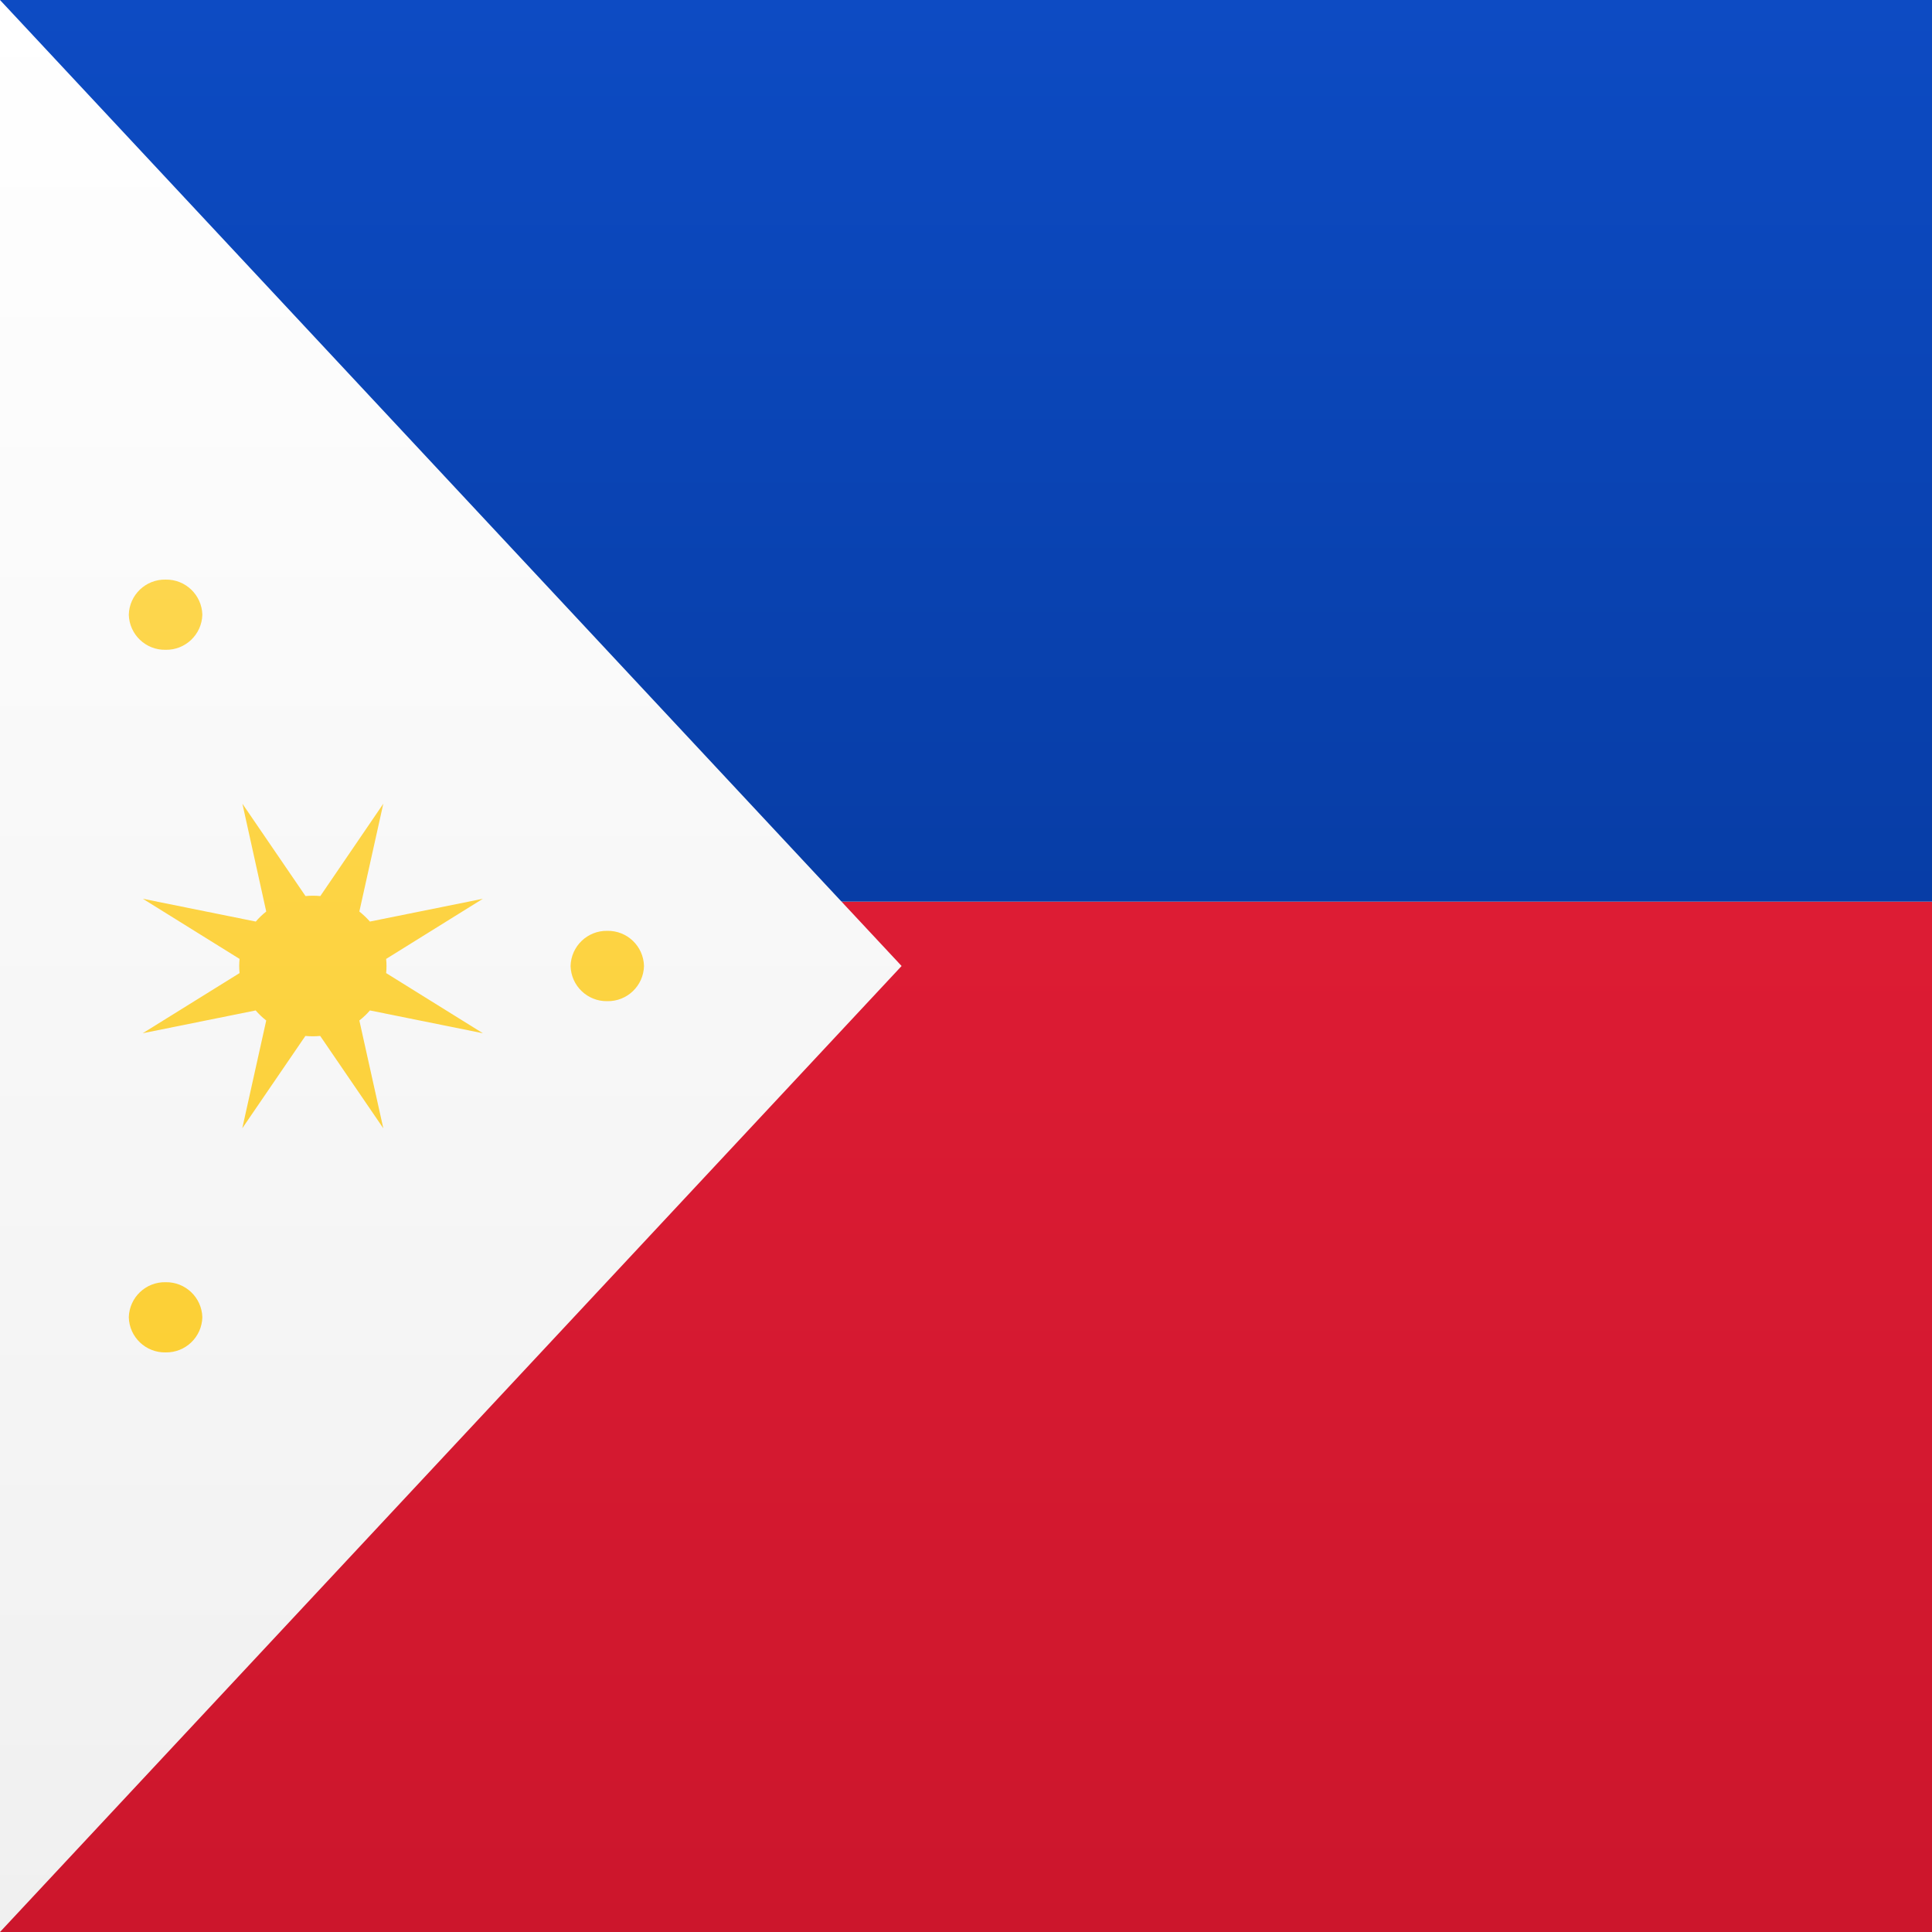
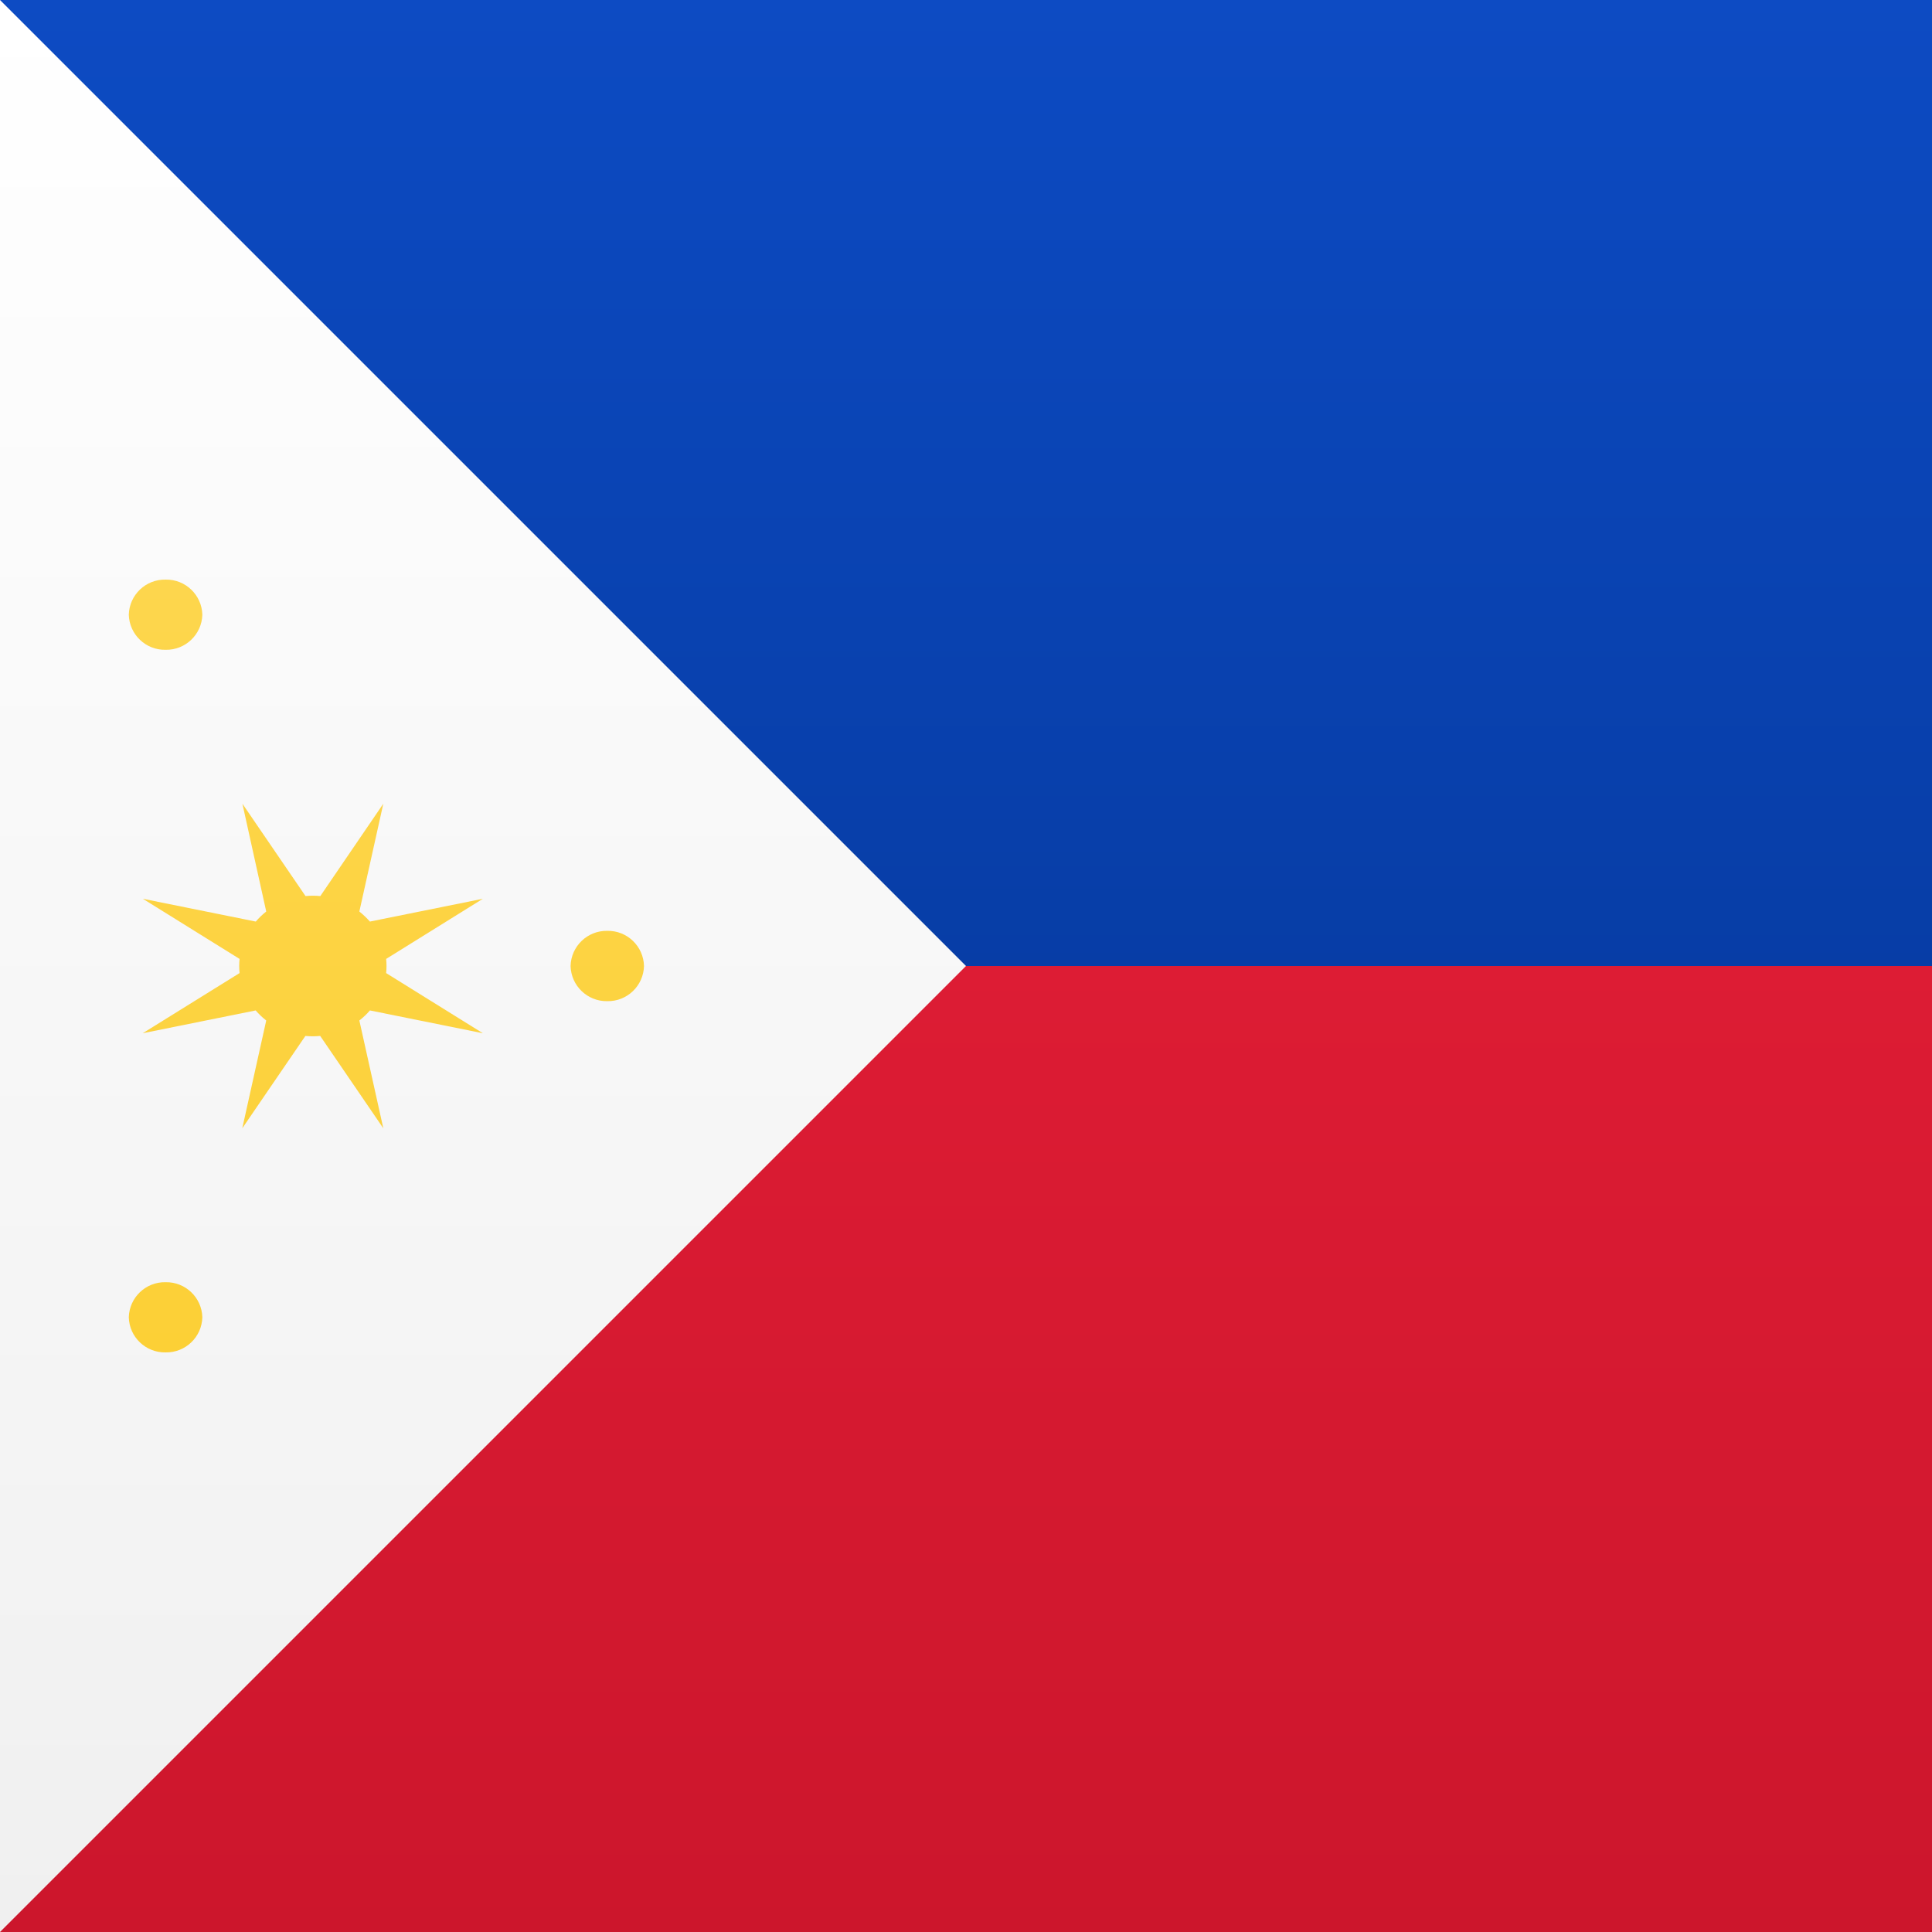
<svg xmlns="http://www.w3.org/2000/svg" width="15" height="15">
  <defs>
    <linearGradient x1="50%" y1="0%" x2="50%" y2="100%" id="a">
      <stop stop-color="#FFF" offset="0%" />
      <stop stop-color="#F0F0F0" offset="100%" />
    </linearGradient>
    <linearGradient x1="50%" y1="0%" x2="50%" y2="100%" id="b">
      <stop stop-color="#DD1C34" offset="0%" />
      <stop stop-color="#CC162C" offset="100%" />
    </linearGradient>
    <linearGradient x1="50%" y1="0%" x2="50%" y2="100%" id="c">
      <stop stop-color="#0D4BC3" offset="0%" />
      <stop stop-color="#073DA6" offset="100%" />
    </linearGradient>
    <linearGradient x1="50%" y1="0%" x2="50%" y2="100%" id="d">
      <stop stop-color="#FDD64D" offset="0%" />
      <stop stop-color="#FCD036" offset="100%" />
    </linearGradient>
  </defs>
  <g fill="none" fill-rule="evenodd">
    <path fill="url(#a)" d="M0 0h15v15H0z" />
-     <path fill="url(#b)" d="M0 7h15v8H0z" />
-     <path fill="url(#c)" d="M0 0h15v7H0z" />
-     <path fill="url(#a)" d="M0 0l7 7.5L0 15z" />
+     <path fill="url(#b)" d="M0 7.5h15v7.5H0z" />
+     <path fill="url(#c)" d="M0 0h15v7.5H0z" />
+     <path fill="url(#a)" d="M0 0l7.5 7.5L0 15z" />
    <path d="M2.371 8.043l-.49.717.186-.837a.569.569 0 0 1-.082-.078l-.877.177.752-.467a.527.527 0 0 1 0-.11l-.751-.467.877.177a.569.569 0 0 1 .081-.078l-.185-.837.49.717a.606.606 0 0 1 .115 0l.489-.717-.186.837c.03.024.057.05.082.078l.877-.177-.751.467a.527.527 0 0 1 0 .11l.751.467-.877-.177a.569.569 0 0 1-.082.078l.186.837-.49-.717a.606.606 0 0 1-.116 0h.001zm2.343-.27A.28.28 0 0 1 4.43 7.5a.28.28 0 0 1 .285-.273A.28.28 0 0 1 5 7.5a.28.28 0 0 1-.286.273zM1.286 5.045A.28.28 0 0 1 1 4.773a.28.28 0 0 1 .286-.273.28.28 0 0 1 .285.273.28.28 0 0 1-.285.272zm0 5.455A.28.28 0 0 1 1 10.227a.28.28 0 0 1 .286-.272.28.28 0 0 1 .285.272.28.28 0 0 1-.285.273z" fill="url(#d)" fill-rule="nonzero" />
  </g>
</svg>
